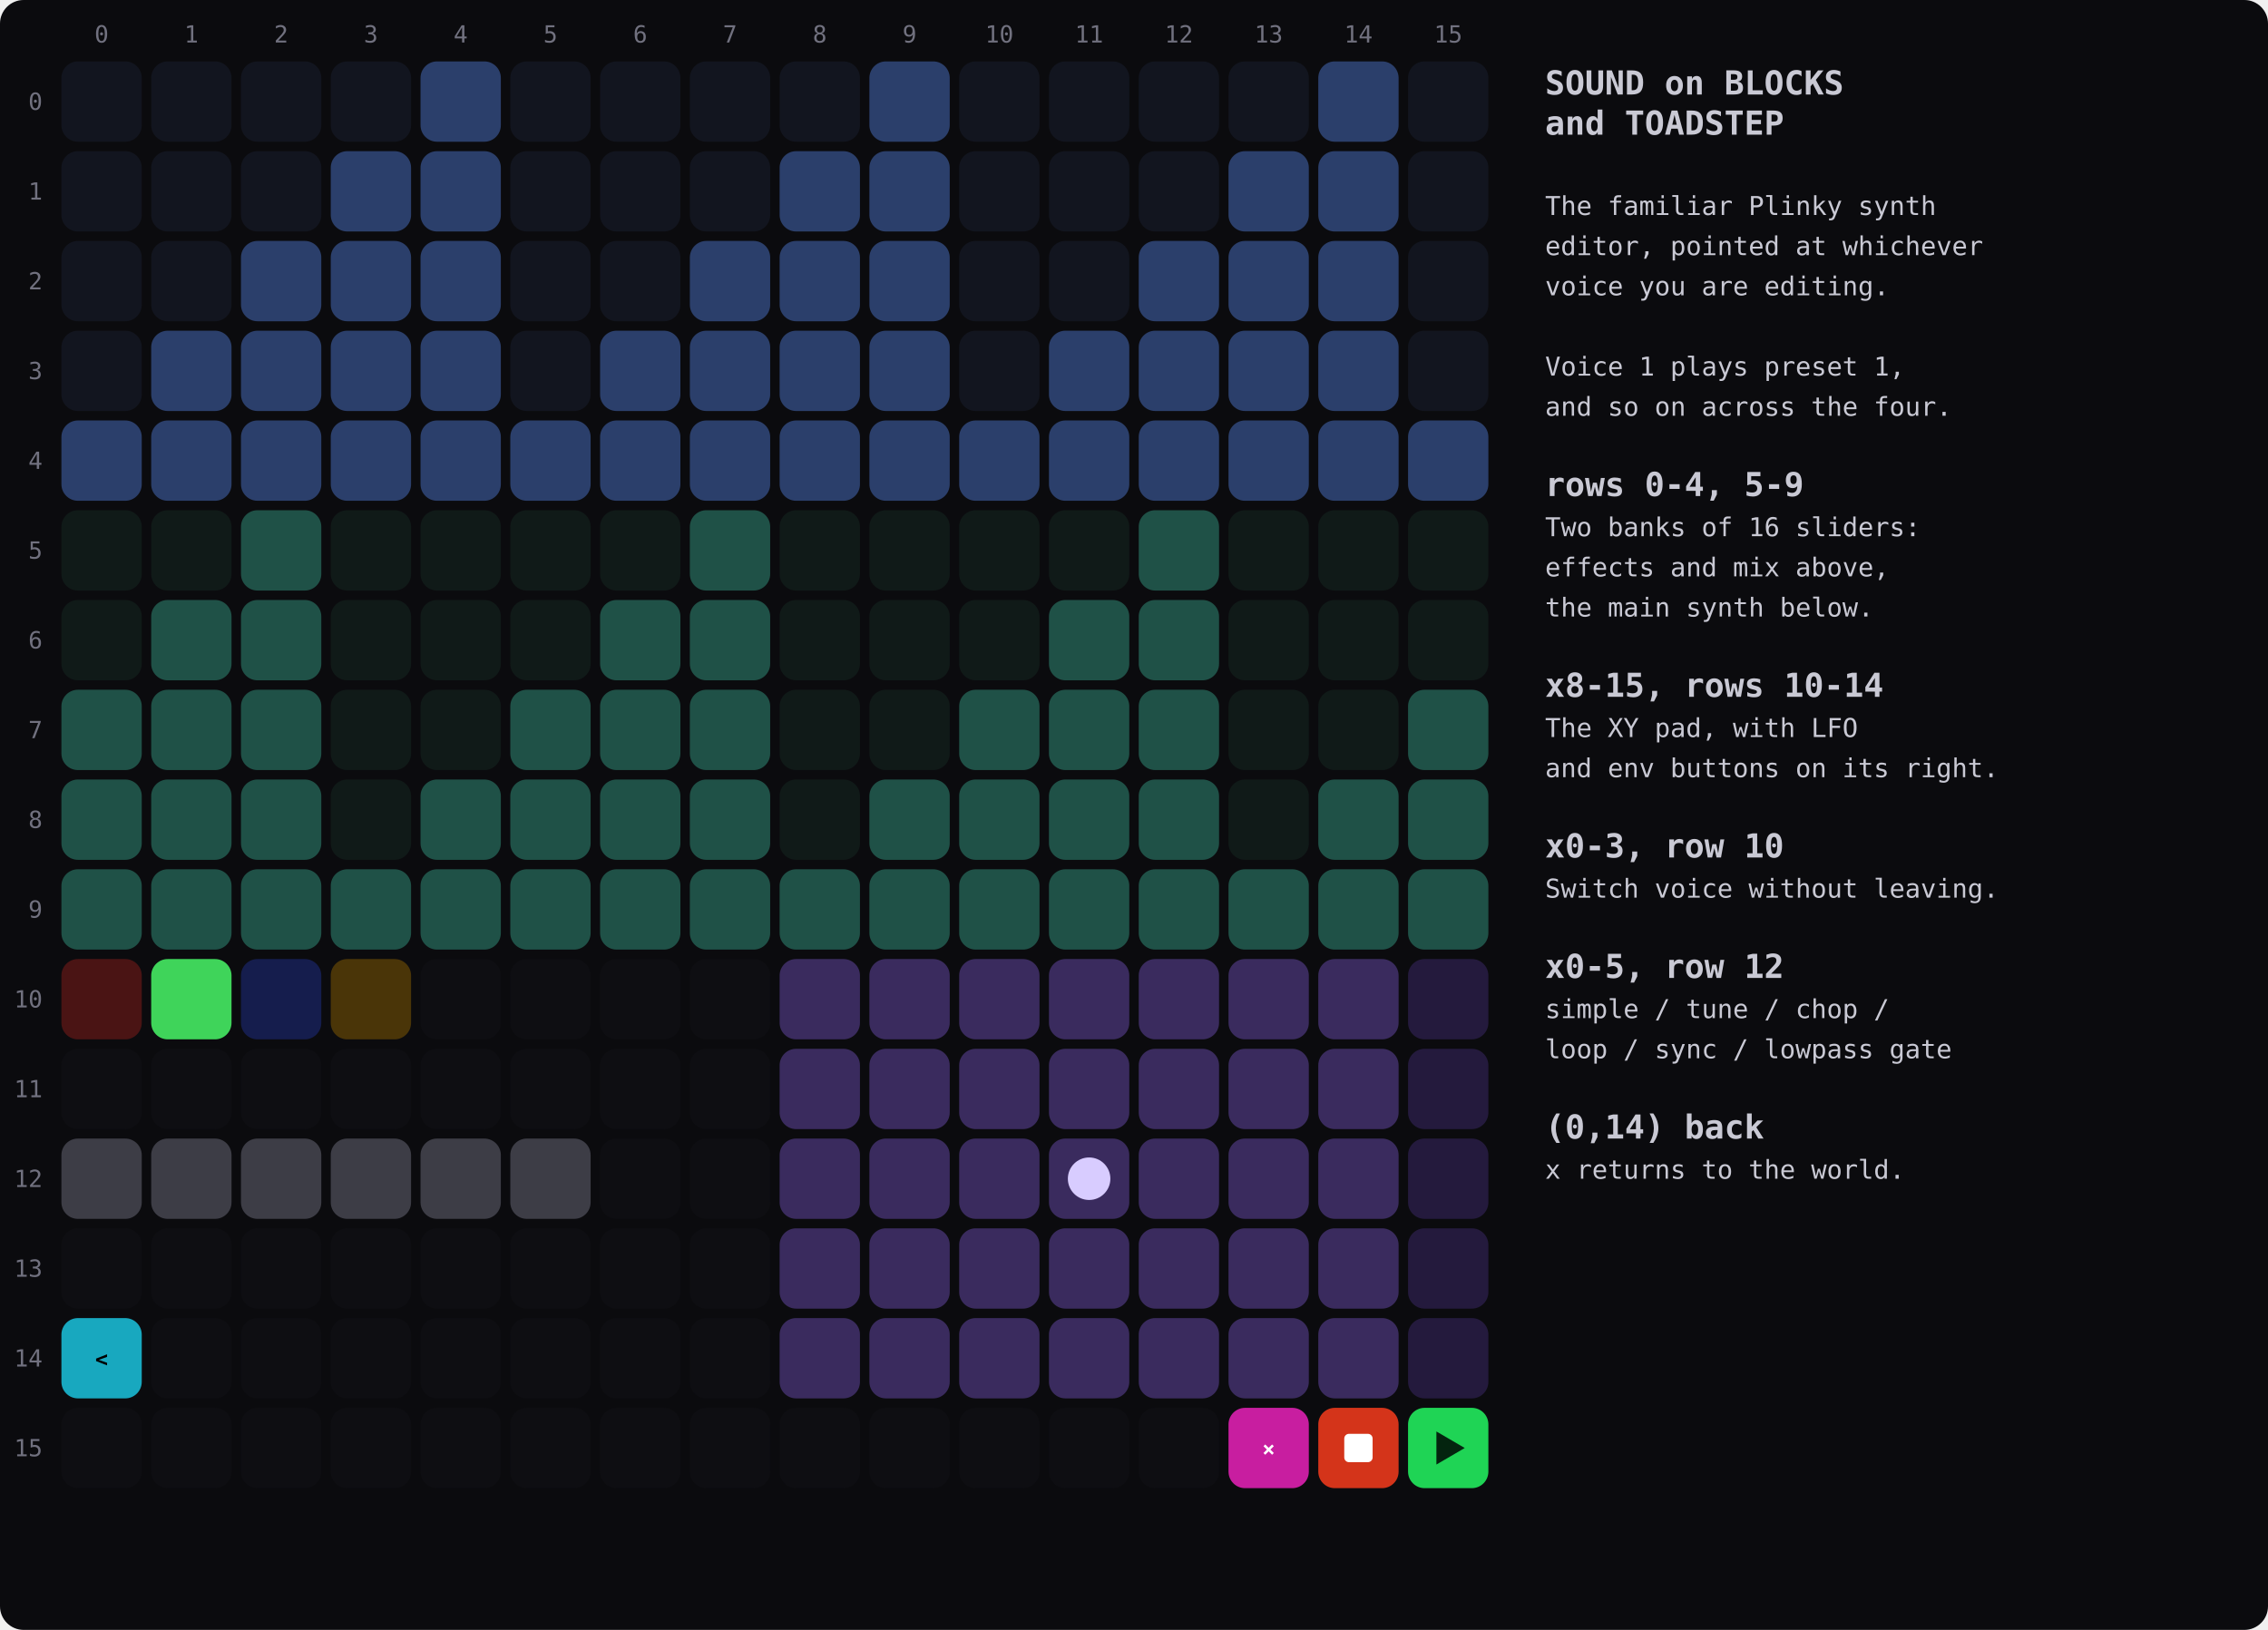
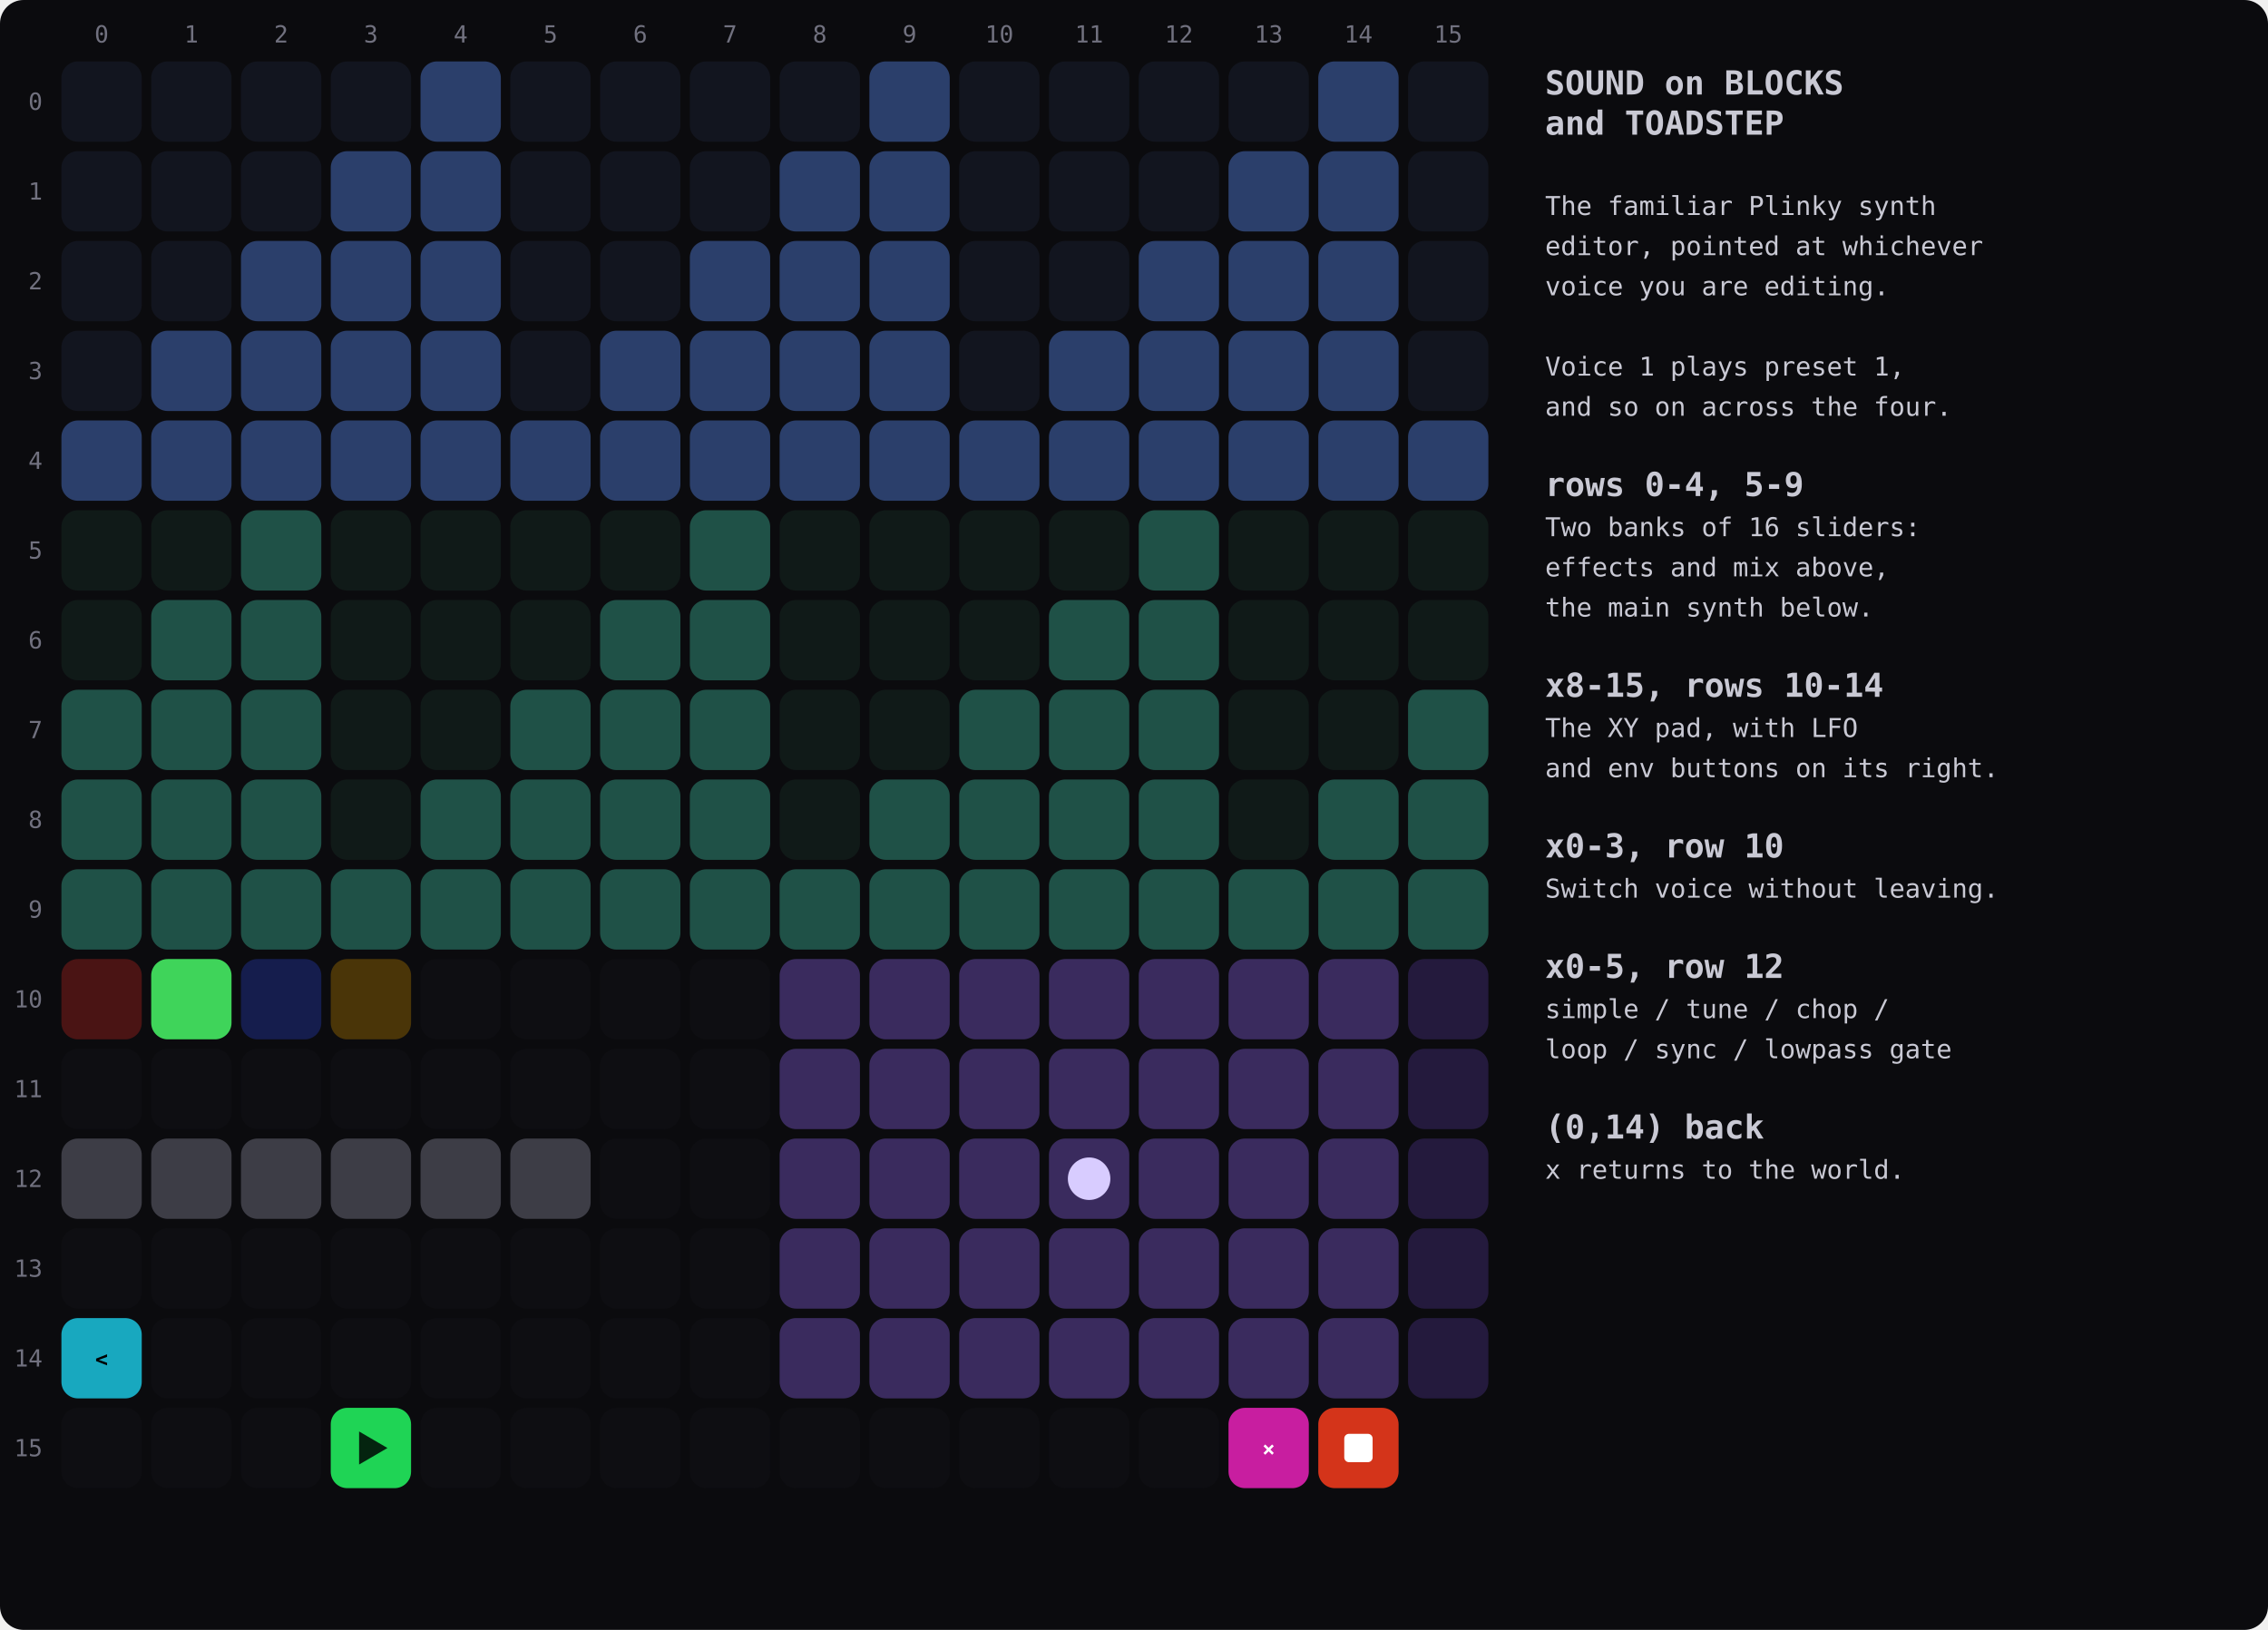
<svg xmlns="http://www.w3.org/2000/svg" width="960" height="690" viewBox="0 0 960 690" role="img" aria-label="plinky-life hosted synth editor">
  <rect width="960" height="690" rx="10" fill="#0b0b0e" />
  <style>text{font-family:ui-monospace,SFMono-Regular,Menlo,Consolas,monospace}.t{font-size:11px;fill:#c9c9d4}.h{font-size:14px;font-weight:700;fill:#c9c9d4}.k{font-size:10px;fill:#71717f}.p{font-size:9px;font-weight:700}</style>
  <text class="k" x="43.0" y="18" text-anchor="middle">0</text>
  <text class="k" x="18" y="46.5" text-anchor="end">0</text>
  <text class="k" x="81.0" y="18" text-anchor="middle">1</text>
  <text class="k" x="18" y="84.5" text-anchor="end">1</text>
  <text class="k" x="119.0" y="18" text-anchor="middle">2</text>
  <text class="k" x="18" y="122.5" text-anchor="end">2</text>
  <text class="k" x="157.0" y="18" text-anchor="middle">3</text>
  <text class="k" x="18" y="160.5" text-anchor="end">3</text>
  <text class="k" x="195.0" y="18" text-anchor="middle">4</text>
  <text class="k" x="18" y="198.5" text-anchor="end">4</text>
  <text class="k" x="233.0" y="18" text-anchor="middle">5</text>
  <text class="k" x="18" y="236.5" text-anchor="end">5</text>
  <text class="k" x="271.0" y="18" text-anchor="middle">6</text>
  <text class="k" x="18" y="274.5" text-anchor="end">6</text>
  <text class="k" x="309.0" y="18" text-anchor="middle">7</text>
  <text class="k" x="18" y="312.5" text-anchor="end">7</text>
  <text class="k" x="347.0" y="18" text-anchor="middle">8</text>
  <text class="k" x="18" y="350.5" text-anchor="end">8</text>
  <text class="k" x="385.0" y="18" text-anchor="middle">9</text>
  <text class="k" x="18" y="388.5" text-anchor="end">9</text>
  <text class="k" x="423.0" y="18" text-anchor="middle">10</text>
  <text class="k" x="18" y="426.5" text-anchor="end">10</text>
  <text class="k" x="461.0" y="18" text-anchor="middle">11</text>
  <text class="k" x="18" y="464.5" text-anchor="end">11</text>
  <text class="k" x="499.0" y="18" text-anchor="middle">12</text>
  <text class="k" x="18" y="502.5" text-anchor="end">12</text>
  <text class="k" x="537.0" y="18" text-anchor="middle">13</text>
  <text class="k" x="18" y="540.5" text-anchor="end">13</text>
  <text class="k" x="575.0" y="18" text-anchor="middle">14</text>
  <text class="k" x="18" y="578.5" text-anchor="end">14</text>
  <text class="k" x="613.0" y="18" text-anchor="middle">15</text>
  <text class="k" x="18" y="616.5" text-anchor="end">15</text>
  <rect x="26" y="26" width="34" height="34" rx="7" fill="#12151f" />
  <rect x="64" y="26" width="34" height="34" rx="7" fill="#12151f" />
  <rect x="102" y="26" width="34" height="34" rx="7" fill="#12151f" />
  <rect x="140" y="26" width="34" height="34" rx="7" fill="#12151f" />
  <rect x="178" y="26" width="34" height="34" rx="7" fill="#2b3f6b" />
  <rect x="216" y="26" width="34" height="34" rx="7" fill="#12151f" />
  <rect x="254" y="26" width="34" height="34" rx="7" fill="#12151f" />
  <rect x="292" y="26" width="34" height="34" rx="7" fill="#12151f" />
  <rect x="330" y="26" width="34" height="34" rx="7" fill="#12151f" />
  <rect x="368" y="26" width="34" height="34" rx="7" fill="#2b3f6b" />
  <rect x="406" y="26" width="34" height="34" rx="7" fill="#12151f" />
  <rect x="444" y="26" width="34" height="34" rx="7" fill="#12151f" />
  <rect x="482" y="26" width="34" height="34" rx="7" fill="#12151f" />
  <rect x="520" y="26" width="34" height="34" rx="7" fill="#12151f" />
  <rect x="558" y="26" width="34" height="34" rx="7" fill="#2b3f6b" />
  <rect x="596" y="26" width="34" height="34" rx="7" fill="#12151f" />
  <rect x="26" y="64" width="34" height="34" rx="7" fill="#12151f" />
  <rect x="64" y="64" width="34" height="34" rx="7" fill="#12151f" />
  <rect x="102" y="64" width="34" height="34" rx="7" fill="#12151f" />
  <rect x="140" y="64" width="34" height="34" rx="7" fill="#2b3f6b" />
  <rect x="178" y="64" width="34" height="34" rx="7" fill="#2b3f6b" />
  <rect x="216" y="64" width="34" height="34" rx="7" fill="#12151f" />
  <rect x="254" y="64" width="34" height="34" rx="7" fill="#12151f" />
  <rect x="292" y="64" width="34" height="34" rx="7" fill="#12151f" />
  <rect x="330" y="64" width="34" height="34" rx="7" fill="#2b3f6b" />
  <rect x="368" y="64" width="34" height="34" rx="7" fill="#2b3f6b" />
  <rect x="406" y="64" width="34" height="34" rx="7" fill="#12151f" />
  <rect x="444" y="64" width="34" height="34" rx="7" fill="#12151f" />
  <rect x="482" y="64" width="34" height="34" rx="7" fill="#12151f" />
  <rect x="520" y="64" width="34" height="34" rx="7" fill="#2b3f6b" />
  <rect x="558" y="64" width="34" height="34" rx="7" fill="#2b3f6b" />
  <rect x="596" y="64" width="34" height="34" rx="7" fill="#12151f" />
  <rect x="26" y="102" width="34" height="34" rx="7" fill="#12151f" />
  <rect x="64" y="102" width="34" height="34" rx="7" fill="#12151f" />
  <rect x="102" y="102" width="34" height="34" rx="7" fill="#2b3f6b" />
  <rect x="140" y="102" width="34" height="34" rx="7" fill="#2b3f6b" />
  <rect x="178" y="102" width="34" height="34" rx="7" fill="#2b3f6b" />
  <rect x="216" y="102" width="34" height="34" rx="7" fill="#12151f" />
  <rect x="254" y="102" width="34" height="34" rx="7" fill="#12151f" />
  <rect x="292" y="102" width="34" height="34" rx="7" fill="#2b3f6b" />
  <rect x="330" y="102" width="34" height="34" rx="7" fill="#2b3f6b" />
  <rect x="368" y="102" width="34" height="34" rx="7" fill="#2b3f6b" />
  <rect x="406" y="102" width="34" height="34" rx="7" fill="#12151f" />
  <rect x="444" y="102" width="34" height="34" rx="7" fill="#12151f" />
  <rect x="482" y="102" width="34" height="34" rx="7" fill="#2b3f6b" />
  <rect x="520" y="102" width="34" height="34" rx="7" fill="#2b3f6b" />
  <rect x="558" y="102" width="34" height="34" rx="7" fill="#2b3f6b" />
  <rect x="596" y="102" width="34" height="34" rx="7" fill="#12151f" />
  <rect x="26" y="140" width="34" height="34" rx="7" fill="#12151f" />
  <rect x="64" y="140" width="34" height="34" rx="7" fill="#2b3f6b" />
  <rect x="102" y="140" width="34" height="34" rx="7" fill="#2b3f6b" />
  <rect x="140" y="140" width="34" height="34" rx="7" fill="#2b3f6b" />
  <rect x="178" y="140" width="34" height="34" rx="7" fill="#2b3f6b" />
  <rect x="216" y="140" width="34" height="34" rx="7" fill="#12151f" />
  <rect x="254" y="140" width="34" height="34" rx="7" fill="#2b3f6b" />
  <rect x="292" y="140" width="34" height="34" rx="7" fill="#2b3f6b" />
  <rect x="330" y="140" width="34" height="34" rx="7" fill="#2b3f6b" />
  <rect x="368" y="140" width="34" height="34" rx="7" fill="#2b3f6b" />
  <rect x="406" y="140" width="34" height="34" rx="7" fill="#12151f" />
  <rect x="444" y="140" width="34" height="34" rx="7" fill="#2b3f6b" />
  <rect x="482" y="140" width="34" height="34" rx="7" fill="#2b3f6b" />
  <rect x="520" y="140" width="34" height="34" rx="7" fill="#2b3f6b" />
  <rect x="558" y="140" width="34" height="34" rx="7" fill="#2b3f6b" />
  <rect x="596" y="140" width="34" height="34" rx="7" fill="#12151f" />
  <rect x="26" y="178" width="34" height="34" rx="7" fill="#2b3f6b" />
  <rect x="64" y="178" width="34" height="34" rx="7" fill="#2b3f6b" />
  <rect x="102" y="178" width="34" height="34" rx="7" fill="#2b3f6b" />
  <rect x="140" y="178" width="34" height="34" rx="7" fill="#2b3f6b" />
  <rect x="178" y="178" width="34" height="34" rx="7" fill="#2b3f6b" />
  <rect x="216" y="178" width="34" height="34" rx="7" fill="#2b3f6b" />
  <rect x="254" y="178" width="34" height="34" rx="7" fill="#2b3f6b" />
  <rect x="292" y="178" width="34" height="34" rx="7" fill="#2b3f6b" />
  <rect x="330" y="178" width="34" height="34" rx="7" fill="#2b3f6b" />
  <rect x="368" y="178" width="34" height="34" rx="7" fill="#2b3f6b" />
  <rect x="406" y="178" width="34" height="34" rx="7" fill="#2b3f6b" />
  <rect x="444" y="178" width="34" height="34" rx="7" fill="#2b3f6b" />
  <rect x="482" y="178" width="34" height="34" rx="7" fill="#2b3f6b" />
  <rect x="520" y="178" width="34" height="34" rx="7" fill="#2b3f6b" />
  <rect x="558" y="178" width="34" height="34" rx="7" fill="#2b3f6b" />
  <rect x="596" y="178" width="34" height="34" rx="7" fill="#2b3f6b" />
  <rect x="26" y="216" width="34" height="34" rx="7" fill="#101a18" />
  <rect x="64" y="216" width="34" height="34" rx="7" fill="#101a18" />
  <rect x="102" y="216" width="34" height="34" rx="7" fill="#1f5147" />
  <rect x="140" y="216" width="34" height="34" rx="7" fill="#101a18" />
  <rect x="178" y="216" width="34" height="34" rx="7" fill="#101a18" />
  <rect x="216" y="216" width="34" height="34" rx="7" fill="#101a18" />
  <rect x="254" y="216" width="34" height="34" rx="7" fill="#101a18" />
  <rect x="292" y="216" width="34" height="34" rx="7" fill="#1f5147" />
  <rect x="330" y="216" width="34" height="34" rx="7" fill="#101a18" />
  <rect x="368" y="216" width="34" height="34" rx="7" fill="#101a18" />
  <rect x="406" y="216" width="34" height="34" rx="7" fill="#101a18" />
  <rect x="444" y="216" width="34" height="34" rx="7" fill="#101a18" />
  <rect x="482" y="216" width="34" height="34" rx="7" fill="#1f5147" />
  <rect x="520" y="216" width="34" height="34" rx="7" fill="#101a18" />
  <rect x="558" y="216" width="34" height="34" rx="7" fill="#101a18" />
  <rect x="596" y="216" width="34" height="34" rx="7" fill="#101a18" />
  <rect x="26" y="254" width="34" height="34" rx="7" fill="#101a18" />
  <rect x="64" y="254" width="34" height="34" rx="7" fill="#1f5147" />
  <rect x="102" y="254" width="34" height="34" rx="7" fill="#1f5147" />
  <rect x="140" y="254" width="34" height="34" rx="7" fill="#101a18" />
  <rect x="178" y="254" width="34" height="34" rx="7" fill="#101a18" />
  <rect x="216" y="254" width="34" height="34" rx="7" fill="#101a18" />
  <rect x="254" y="254" width="34" height="34" rx="7" fill="#1f5147" />
  <rect x="292" y="254" width="34" height="34" rx="7" fill="#1f5147" />
  <rect x="330" y="254" width="34" height="34" rx="7" fill="#101a18" />
  <rect x="368" y="254" width="34" height="34" rx="7" fill="#101a18" />
  <rect x="406" y="254" width="34" height="34" rx="7" fill="#101a18" />
  <rect x="444" y="254" width="34" height="34" rx="7" fill="#1f5147" />
  <rect x="482" y="254" width="34" height="34" rx="7" fill="#1f5147" />
  <rect x="520" y="254" width="34" height="34" rx="7" fill="#101a18" />
  <rect x="558" y="254" width="34" height="34" rx="7" fill="#101a18" />
  <rect x="596" y="254" width="34" height="34" rx="7" fill="#101a18" />
  <rect x="26" y="292" width="34" height="34" rx="7" fill="#1f5147" />
  <rect x="64" y="292" width="34" height="34" rx="7" fill="#1f5147" />
  <rect x="102" y="292" width="34" height="34" rx="7" fill="#1f5147" />
  <rect x="140" y="292" width="34" height="34" rx="7" fill="#101a18" />
  <rect x="178" y="292" width="34" height="34" rx="7" fill="#101a18" />
  <rect x="216" y="292" width="34" height="34" rx="7" fill="#1f5147" />
  <rect x="254" y="292" width="34" height="34" rx="7" fill="#1f5147" />
  <rect x="292" y="292" width="34" height="34" rx="7" fill="#1f5147" />
  <rect x="330" y="292" width="34" height="34" rx="7" fill="#101a18" />
  <rect x="368" y="292" width="34" height="34" rx="7" fill="#101a18" />
  <rect x="406" y="292" width="34" height="34" rx="7" fill="#1f5147" />
  <rect x="444" y="292" width="34" height="34" rx="7" fill="#1f5147" />
  <rect x="482" y="292" width="34" height="34" rx="7" fill="#1f5147" />
  <rect x="520" y="292" width="34" height="34" rx="7" fill="#101a18" />
  <rect x="558" y="292" width="34" height="34" rx="7" fill="#101a18" />
  <rect x="596" y="292" width="34" height="34" rx="7" fill="#1f5147" />
  <rect x="26" y="330" width="34" height="34" rx="7" fill="#1f5147" />
  <rect x="64" y="330" width="34" height="34" rx="7" fill="#1f5147" />
  <rect x="102" y="330" width="34" height="34" rx="7" fill="#1f5147" />
  <rect x="140" y="330" width="34" height="34" rx="7" fill="#101a18" />
  <rect x="178" y="330" width="34" height="34" rx="7" fill="#1f5147" />
  <rect x="216" y="330" width="34" height="34" rx="7" fill="#1f5147" />
  <rect x="254" y="330" width="34" height="34" rx="7" fill="#1f5147" />
  <rect x="292" y="330" width="34" height="34" rx="7" fill="#1f5147" />
  <rect x="330" y="330" width="34" height="34" rx="7" fill="#101a18" />
  <rect x="368" y="330" width="34" height="34" rx="7" fill="#1f5147" />
  <rect x="406" y="330" width="34" height="34" rx="7" fill="#1f5147" />
  <rect x="444" y="330" width="34" height="34" rx="7" fill="#1f5147" />
  <rect x="482" y="330" width="34" height="34" rx="7" fill="#1f5147" />
  <rect x="520" y="330" width="34" height="34" rx="7" fill="#101a18" />
  <rect x="558" y="330" width="34" height="34" rx="7" fill="#1f5147" />
  <rect x="596" y="330" width="34" height="34" rx="7" fill="#1f5147" />
  <rect x="26" y="368" width="34" height="34" rx="7" fill="#1f5147" />
  <rect x="64" y="368" width="34" height="34" rx="7" fill="#1f5147" />
  <rect x="102" y="368" width="34" height="34" rx="7" fill="#1f5147" />
  <rect x="140" y="368" width="34" height="34" rx="7" fill="#1f5147" />
  <rect x="178" y="368" width="34" height="34" rx="7" fill="#1f5147" />
  <rect x="216" y="368" width="34" height="34" rx="7" fill="#1f5147" />
  <rect x="254" y="368" width="34" height="34" rx="7" fill="#1f5147" />
  <rect x="292" y="368" width="34" height="34" rx="7" fill="#1f5147" />
  <rect x="330" y="368" width="34" height="34" rx="7" fill="#1f5147" />
  <rect x="368" y="368" width="34" height="34" rx="7" fill="#1f5147" />
  <rect x="406" y="368" width="34" height="34" rx="7" fill="#1f5147" />
  <rect x="444" y="368" width="34" height="34" rx="7" fill="#1f5147" />
  <rect x="482" y="368" width="34" height="34" rx="7" fill="#1f5147" />
  <rect x="520" y="368" width="34" height="34" rx="7" fill="#1f5147" />
  <rect x="558" y="368" width="34" height="34" rx="7" fill="#1f5147" />
  <rect x="596" y="368" width="34" height="34" rx="7" fill="#1f5147" />
  <rect x="26" y="406" width="34" height="34" rx="7" fill="#4a1414" />
  <rect x="64" y="406" width="34" height="34" rx="7" fill="#3fd45a" />
  <rect x="102" y="406" width="34" height="34" rx="7" fill="#151d4d" />
  <rect x="140" y="406" width="34" height="34" rx="7" fill="#4a3508" />
  <rect x="178" y="406" width="34" height="34" rx="7" fill="#0e0e12" />
  <rect x="216" y="406" width="34" height="34" rx="7" fill="#0e0e12" />
  <rect x="254" y="406" width="34" height="34" rx="7" fill="#0e0e12" />
  <rect x="292" y="406" width="34" height="34" rx="7" fill="#0e0e12" />
  <rect x="330" y="406" width="34" height="34" rx="7" fill="#3a2b5e" />
  <rect x="368" y="406" width="34" height="34" rx="7" fill="#3a2b5e" />
  <rect x="406" y="406" width="34" height="34" rx="7" fill="#3a2b5e" />
  <rect x="444" y="406" width="34" height="34" rx="7" fill="#3a2b5e" />
  <rect x="482" y="406" width="34" height="34" rx="7" fill="#3a2b5e" />
  <rect x="520" y="406" width="34" height="34" rx="7" fill="#3a2b5e" />
  <rect x="558" y="406" width="34" height="34" rx="7" fill="#3a2b5e" />
  <rect x="596" y="406" width="34" height="34" rx="7" fill="#241a3d" />
  <rect x="26" y="444" width="34" height="34" rx="7" fill="#0e0e12" />
  <rect x="64" y="444" width="34" height="34" rx="7" fill="#0e0e12" />
  <rect x="102" y="444" width="34" height="34" rx="7" fill="#0e0e12" />
  <rect x="140" y="444" width="34" height="34" rx="7" fill="#0e0e12" />
  <rect x="178" y="444" width="34" height="34" rx="7" fill="#0e0e12" />
  <rect x="216" y="444" width="34" height="34" rx="7" fill="#0e0e12" />
  <rect x="254" y="444" width="34" height="34" rx="7" fill="#0e0e12" />
  <rect x="292" y="444" width="34" height="34" rx="7" fill="#0e0e12" />
  <rect x="330" y="444" width="34" height="34" rx="7" fill="#3a2b5e" />
  <rect x="368" y="444" width="34" height="34" rx="7" fill="#3a2b5e" />
  <rect x="406" y="444" width="34" height="34" rx="7" fill="#3a2b5e" />
  <rect x="444" y="444" width="34" height="34" rx="7" fill="#3a2b5e" />
  <rect x="482" y="444" width="34" height="34" rx="7" fill="#3a2b5e" />
  <rect x="520" y="444" width="34" height="34" rx="7" fill="#3a2b5e" />
  <rect x="558" y="444" width="34" height="34" rx="7" fill="#3a2b5e" />
  <rect x="596" y="444" width="34" height="34" rx="7" fill="#241a3d" />
  <rect x="26" y="482" width="34" height="34" rx="7" fill="#3d3d46" />
  <rect x="64" y="482" width="34" height="34" rx="7" fill="#3d3d46" />
  <rect x="102" y="482" width="34" height="34" rx="7" fill="#3d3d46" />
  <rect x="140" y="482" width="34" height="34" rx="7" fill="#3d3d46" />
  <rect x="178" y="482" width="34" height="34" rx="7" fill="#3d3d46" />
  <rect x="216" y="482" width="34" height="34" rx="7" fill="#3d3d46" />
  <rect x="254" y="482" width="34" height="34" rx="7" fill="#0e0e12" />
  <rect x="292" y="482" width="34" height="34" rx="7" fill="#0e0e12" />
  <rect x="330" y="482" width="34" height="34" rx="7" fill="#3a2b5e" />
  <rect x="368" y="482" width="34" height="34" rx="7" fill="#3a2b5e" />
  <rect x="406" y="482" width="34" height="34" rx="7" fill="#3a2b5e" />
  <rect x="444" y="482" width="34" height="34" rx="7" fill="#3a2b5e" />
  <rect x="482" y="482" width="34" height="34" rx="7" fill="#3a2b5e" />
  <rect x="520" y="482" width="34" height="34" rx="7" fill="#3a2b5e" />
  <rect x="558" y="482" width="34" height="34" rx="7" fill="#3a2b5e" />
  <rect x="596" y="482" width="34" height="34" rx="7" fill="#241a3d" />
  <rect x="26" y="520" width="34" height="34" rx="7" fill="#0e0e12" />
  <rect x="64" y="520" width="34" height="34" rx="7" fill="#0e0e12" />
  <rect x="102" y="520" width="34" height="34" rx="7" fill="#0e0e12" />
  <rect x="140" y="520" width="34" height="34" rx="7" fill="#0e0e12" />
  <rect x="178" y="520" width="34" height="34" rx="7" fill="#0e0e12" />
  <rect x="216" y="520" width="34" height="34" rx="7" fill="#0e0e12" />
  <rect x="254" y="520" width="34" height="34" rx="7" fill="#0e0e12" />
  <rect x="292" y="520" width="34" height="34" rx="7" fill="#0e0e12" />
  <rect x="330" y="520" width="34" height="34" rx="7" fill="#3a2b5e" />
  <rect x="368" y="520" width="34" height="34" rx="7" fill="#3a2b5e" />
  <rect x="406" y="520" width="34" height="34" rx="7" fill="#3a2b5e" />
  <rect x="444" y="520" width="34" height="34" rx="7" fill="#3a2b5e" />
  <rect x="482" y="520" width="34" height="34" rx="7" fill="#3a2b5e" />
  <rect x="520" y="520" width="34" height="34" rx="7" fill="#3a2b5e" />
  <rect x="558" y="520" width="34" height="34" rx="7" fill="#3a2b5e" />
  <rect x="596" y="520" width="34" height="34" rx="7" fill="#241a3d" />
  <rect x="26" y="558" width="34" height="34" rx="7" fill="#18a8bf" />
  <text class="p" x="43.0" y="578.5" text-anchor="middle" fill="#000">&lt;</text>
  <rect x="64" y="558" width="34" height="34" rx="7" fill="#0e0e12" />
  <rect x="102" y="558" width="34" height="34" rx="7" fill="#0e0e12" />
  <rect x="140" y="558" width="34" height="34" rx="7" fill="#0e0e12" />
  <rect x="178" y="558" width="34" height="34" rx="7" fill="#0e0e12" />
  <rect x="216" y="558" width="34" height="34" rx="7" fill="#0e0e12" />
  <rect x="254" y="558" width="34" height="34" rx="7" fill="#0e0e12" />
  <rect x="292" y="558" width="34" height="34" rx="7" fill="#0e0e12" />
  <rect x="330" y="558" width="34" height="34" rx="7" fill="#3a2b5e" />
  <rect x="368" y="558" width="34" height="34" rx="7" fill="#3a2b5e" />
  <rect x="406" y="558" width="34" height="34" rx="7" fill="#3a2b5e" />
  <rect x="444" y="558" width="34" height="34" rx="7" fill="#3a2b5e" />
  <rect x="482" y="558" width="34" height="34" rx="7" fill="#3a2b5e" />
  <rect x="520" y="558" width="34" height="34" rx="7" fill="#3a2b5e" />
  <rect x="558" y="558" width="34" height="34" rx="7" fill="#3a2b5e" />
  <rect x="596" y="558" width="34" height="34" rx="7" fill="#241a3d" />
  <rect x="26" y="596" width="34" height="34" rx="7" fill="#0e0e12" />
  <rect x="64" y="596" width="34" height="34" rx="7" fill="#0e0e12" />
  <rect x="102" y="596" width="34" height="34" rx="7" fill="#0e0e12" />
  <rect x="140" y="596" width="34" height="34" rx="7" fill="#0e0e12" />
  <rect x="178" y="596" width="34" height="34" rx="7" fill="#0e0e12" />
  <rect x="216" y="596" width="34" height="34" rx="7" fill="#0e0e12" />
  <rect x="254" y="596" width="34" height="34" rx="7" fill="#0e0e12" />
  <rect x="292" y="596" width="34" height="34" rx="7" fill="#0e0e12" />
  <rect x="330" y="596" width="34" height="34" rx="7" fill="#0e0e12" />
  <rect x="368" y="596" width="34" height="34" rx="7" fill="#0e0e12" />
  <rect x="406" y="596" width="34" height="34" rx="7" fill="#0e0e12" />
  <rect x="444" y="596" width="34" height="34" rx="7" fill="#0e0e12" />
  <rect x="482" y="596" width="34" height="34" rx="7" fill="#0e0e12" />
  <circle cx="461.0" cy="499.0" r="9" fill="#d8ccff" />
  <rect x="520" y="596" width="34" height="34" rx="7" fill="#c81ea0" />
  <text class="p" x="537.0" y="616.5" text-anchor="middle" fill="#fff">×</text>
  <rect x="558" y="596" width="34" height="34" rx="7" fill="#d4341a" />
-   <rect x="596" y="596" width="34" height="34" rx="7" fill="#1fd455" />
+   <rect x="140" y="596" width="34" height="34" rx="7" fill="#1fd455" />
  <rect x="569" y="607" width="12" height="12" rx="2" fill="#fff" />
-   <path d="M608 606 L620 613 L608 620 Z" fill="#04240f" />
+   <path d="M152 606 L164 613 L152 620 Z" fill="#04240f" />
  <text class="h" x="654" y="40">SOUND on BLOCKS</text>
  <text class="h" x="654" y="57">and TOADSTEP</text>
  <text class="t" x="654" y="74" />
  <text class="t" x="654" y="91">The familiar Plinky synth</text>
  <text class="t" x="654" y="108">editor, pointed at whichever</text>
  <text class="t" x="654" y="125">voice you are editing.</text>
  <text class="t" x="654" y="142" />
  <text class="t" x="654" y="159">Voice 1 plays preset 1,</text>
  <text class="t" x="654" y="176">and so on across the four.</text>
  <text class="t" x="654" y="193" />
  <text class="h" x="654" y="210">rows 0-4, 5-9</text>
  <text class="t" x="654" y="227">Two banks of 16 sliders:</text>
  <text class="t" x="654" y="244">effects and mix above,</text>
  <text class="t" x="654" y="261">the main synth below.</text>
  <text class="t" x="654" y="278" />
  <text class="h" x="654" y="295">x8-15, rows 10-14</text>
  <text class="t" x="654" y="312">The XY pad, with LFO</text>
  <text class="t" x="654" y="329">and env buttons on its right.</text>
  <text class="t" x="654" y="346" />
  <text class="h" x="654" y="363">x0-3, row 10</text>
  <text class="t" x="654" y="380">Switch voice without leaving.</text>
  <text class="t" x="654" y="397" />
  <text class="h" x="654" y="414">x0-5, row 12</text>
  <text class="t" x="654" y="431">simple / tune / chop /</text>
  <text class="t" x="654" y="448">loop / sync / lowpass gate</text>
  <text class="t" x="654" y="465" />
  <text class="h" x="654" y="482">(0,14)  back</text>
  <text class="t" x="654" y="499">x returns to the world.</text>
</svg>
